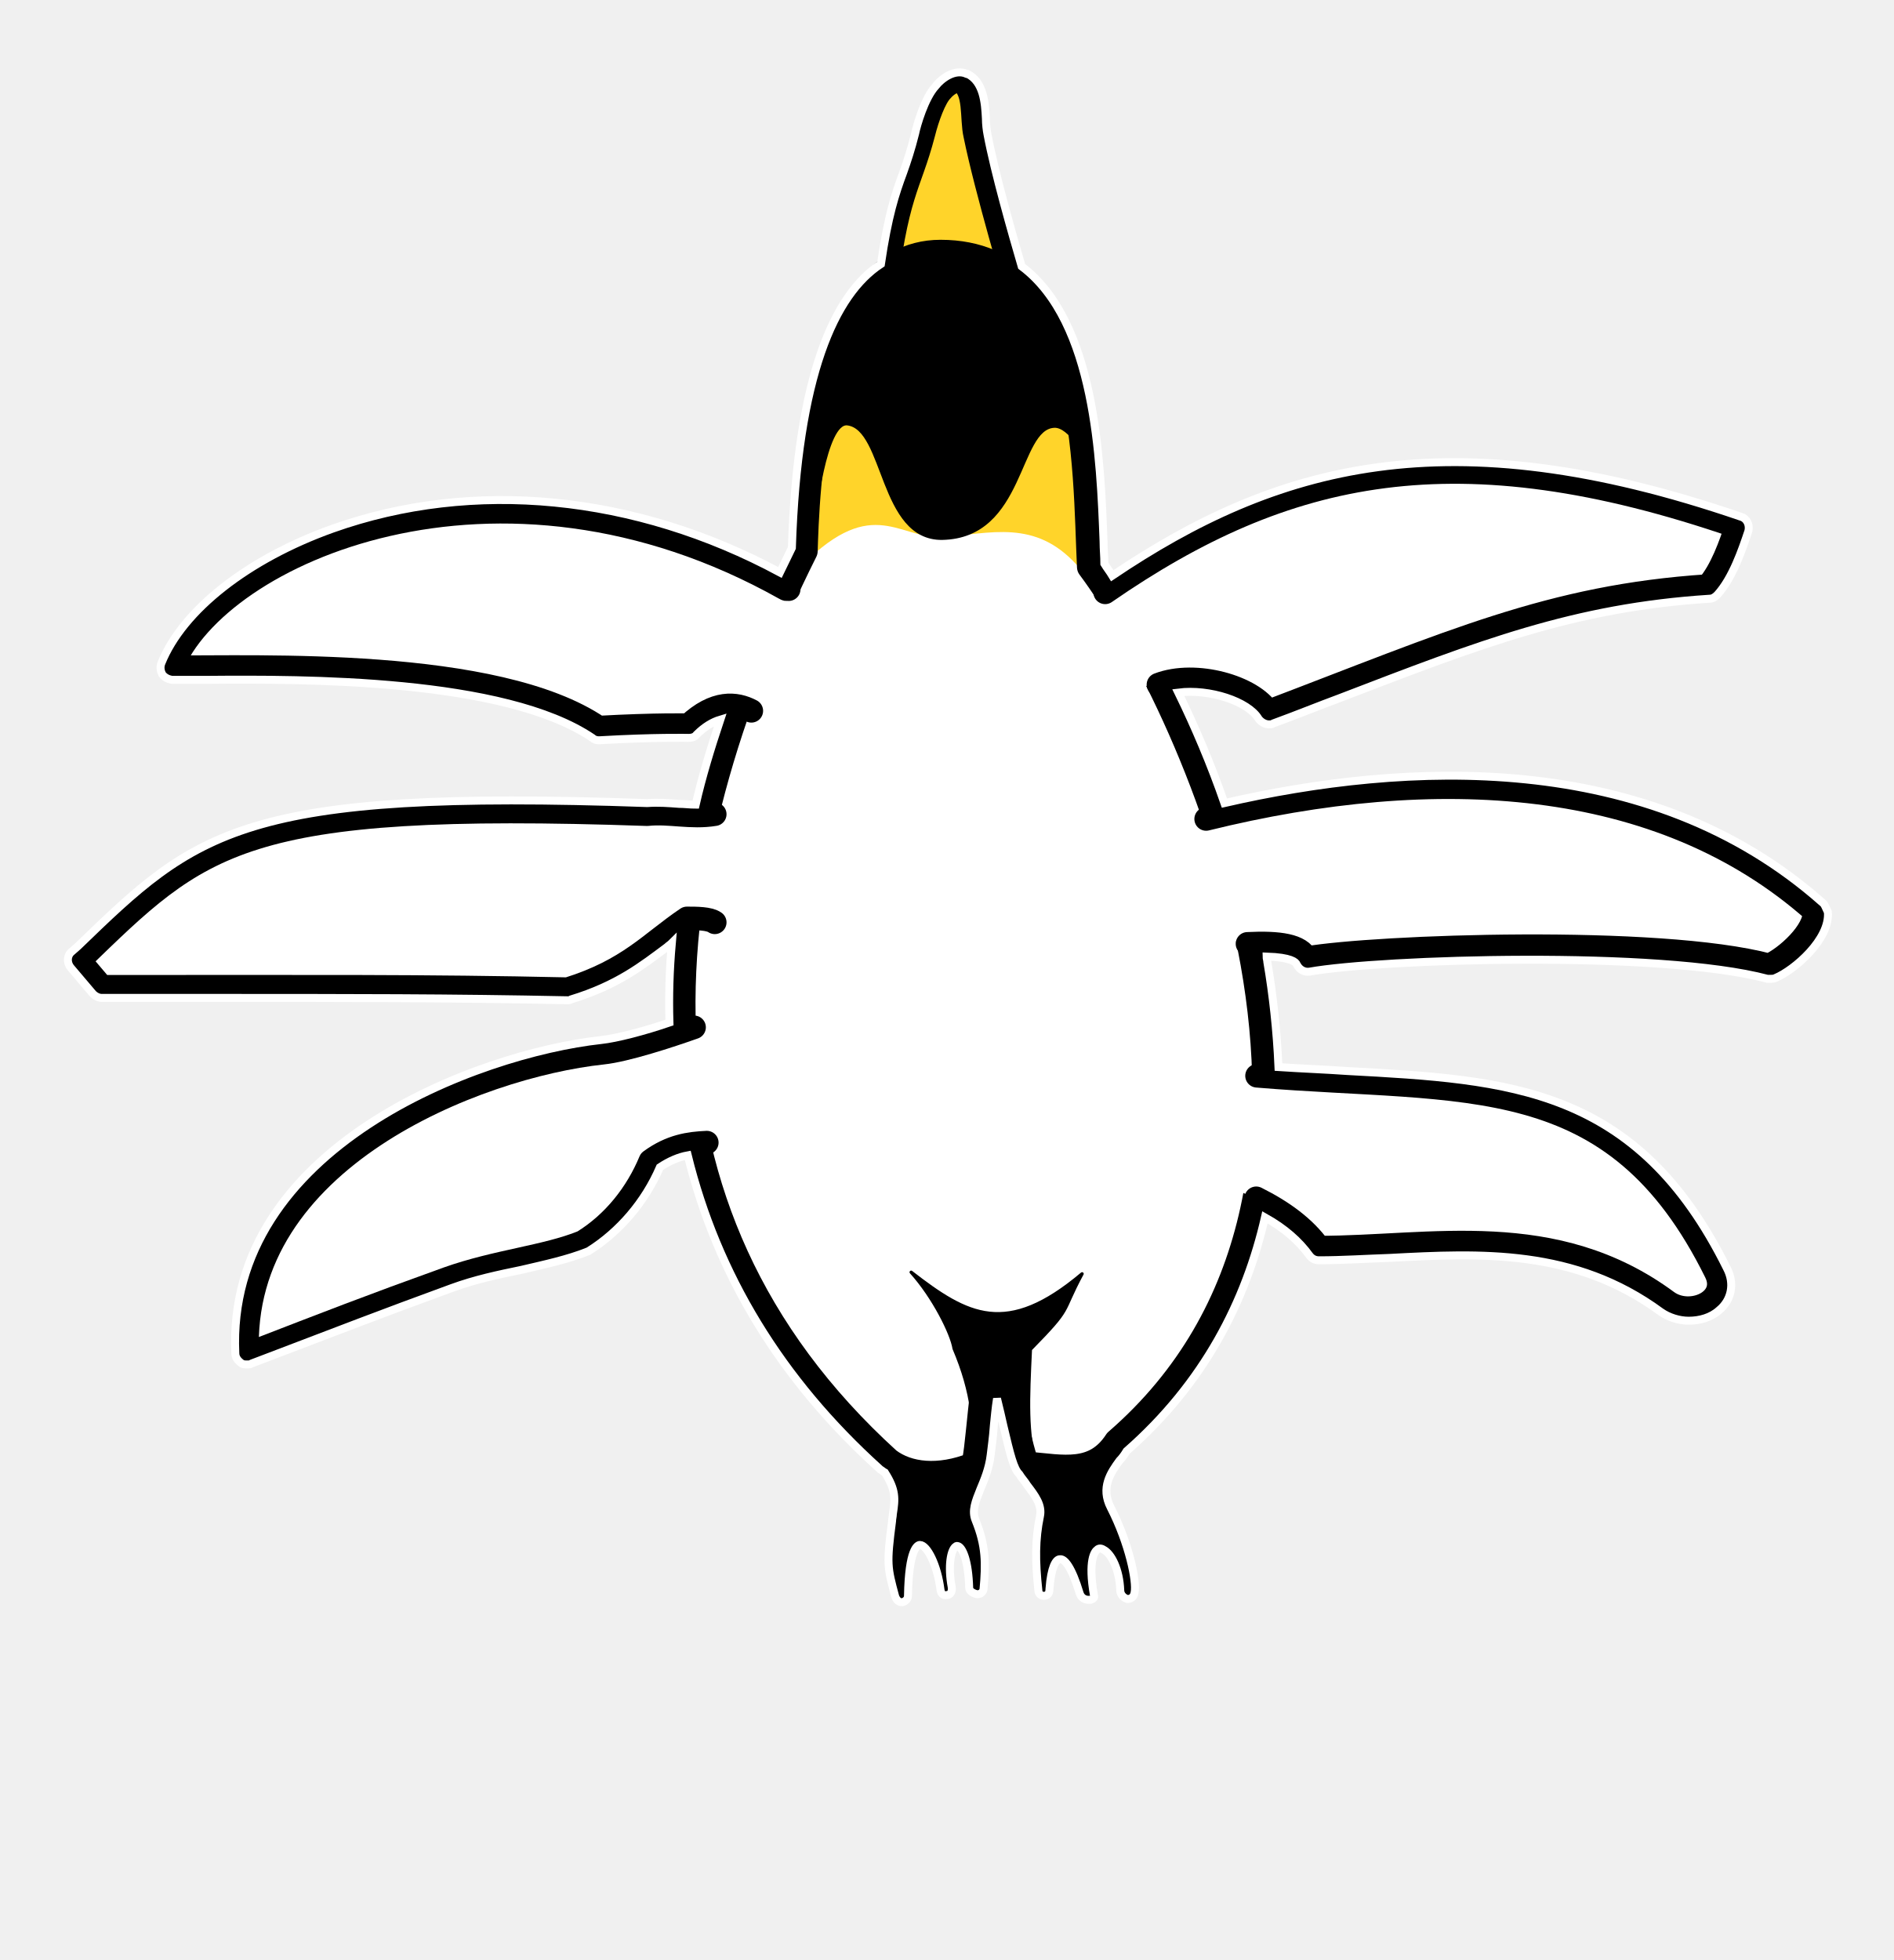
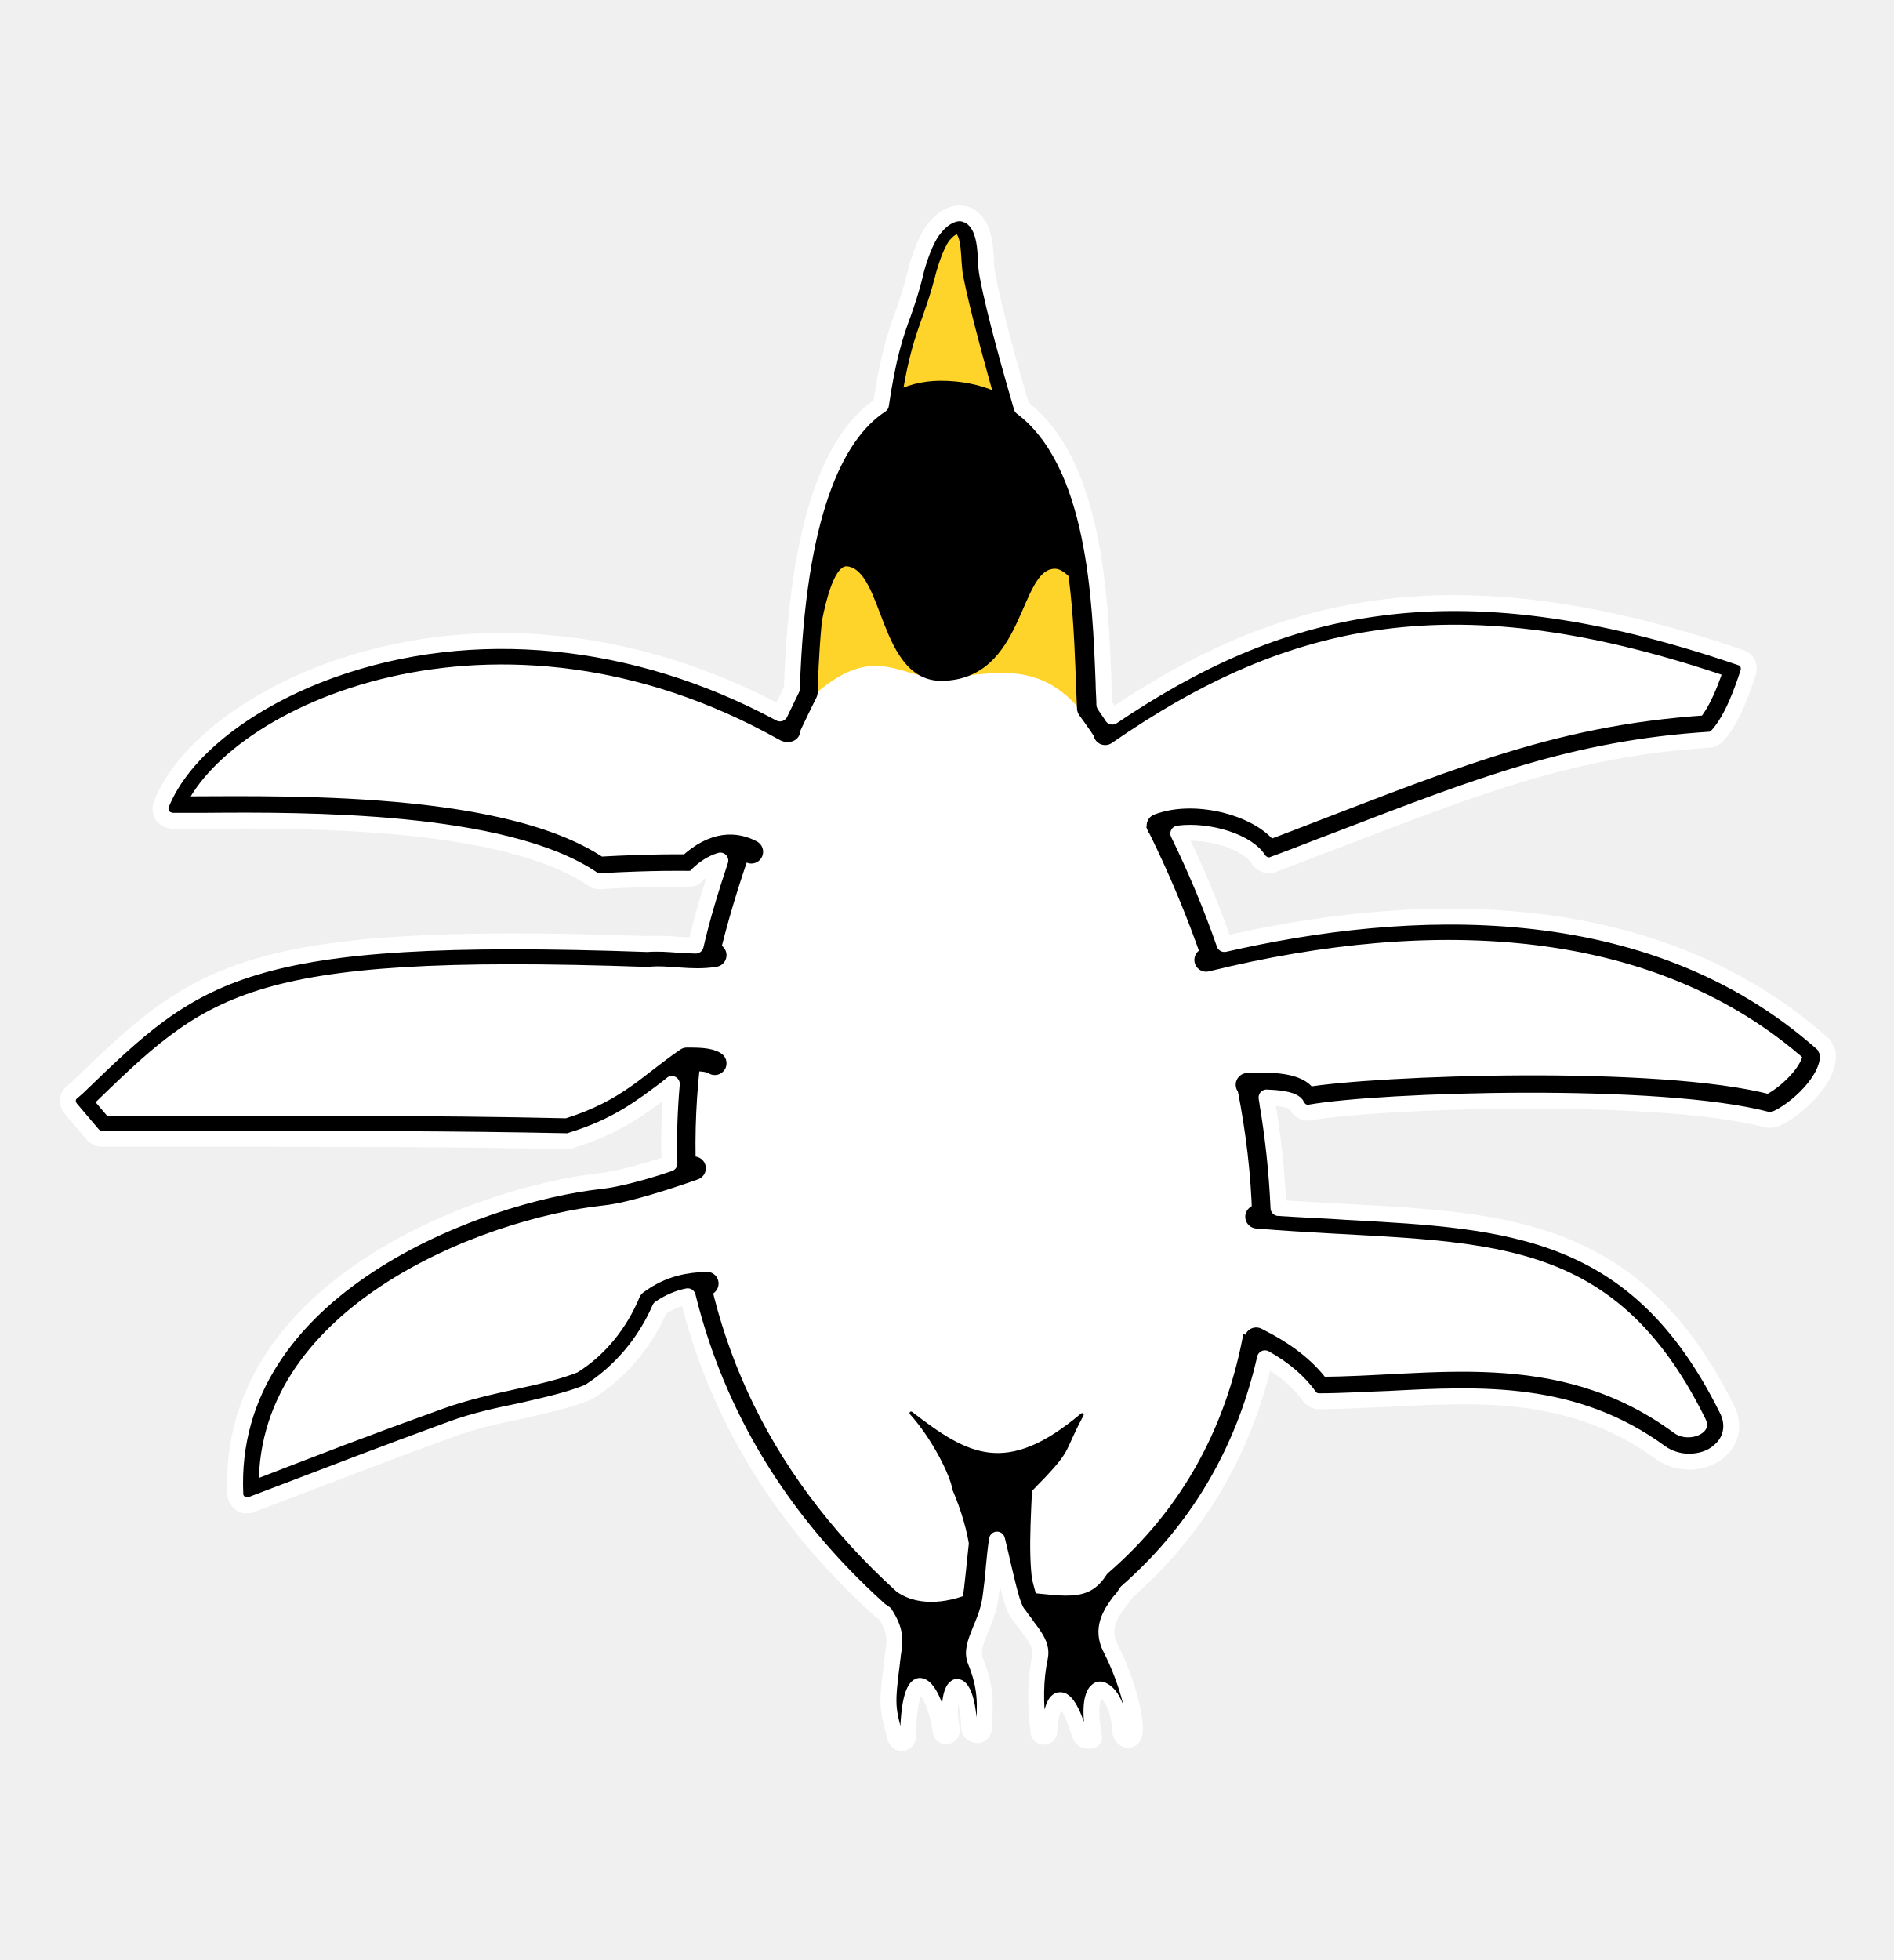
- <svg xmlns="http://www.w3.org/2000/svg" version="1.1" x="0px" y="0px" viewBox="0 0 238.2 246.5" style="enable-background:new 0 0 238.2 246.5;" xml:space="preserve">
-   <style type="text/css">
+ <svg xmlns="http://www.w3.org/2000/svg" version="1.1" x="0px" y="0px" viewBox="0 0 238.2 246.5" style="enable-background:new 0 0 238.2 246.5;" xml:space="preserve" id="svg1740">
+   <defs id="defs1744" />
+   <style type="text/css" id="style1708">
	.st0{display:none;}
	.st1{display:inline;stroke:#BFB2D8;}
	.st2{stroke:#000000;stroke-width:0.407;}
	.st3{fill:#FFFFFF;}
	.st4{fill:#FFD42A;stroke:#000000;stroke-width:2.852;}
	.st5{fill:#FFD42A;}
	.st6{stroke:#000000;stroke-width:0.407;}
	.st7{stroke:#000000;stroke-width:0.407;stroke-linejoin:round;}
	.st8{fill:none;stroke:#000000;stroke-width:3.286;stroke-linecap:round;stroke-linejoin:round;}
	.st9{fill:#FFFFFF;stroke:#000000;stroke-width:2.957;stroke-linecap:round;stroke-linejoin:round;}
	.st10{display:inline;}
	.st11{fill:none;stroke:#FFFFFF;}
</style>
  <g id="Ebene_4" class="st0">
-     <rect x="13.7" y="13.5" class="st1" width="193" height="193" />
-   </g>
-   <g id="svg4084">
-     <path id="path3227" class="st2" d="M141.6,181.3c1,1.1-4.3,3.9-2.1,8.2c2.3,4.5,3.3,9.3,3,10.6c-0.2,1.1-1.4,0.7-1.4-0.2   c-0.2-6-5.3-8.6-3.7,0.8c0.1,0.4-1.1,0.6-1.4-0.3c-1.9-6.2-3.9-5.4-4.2-0.5c0,1-1.1,0.9-1.1,0.2c-0.4-3.5-0.4-6.2,0.2-9.3   c0.6-3-3.9-5.1-3.4-8.1L141.6,181.3z" />
-     <path id="path3229" class="st2" d="M124.3,182.3c-0.2,4.4-3,6.7-2,9.1c1.3,3.3,1.3,5.5,1,8.6c-0.1,0.7-1.3,0.3-1.3-0.2   c-0.2-8.1-3.7-6.4-2.6,0c0.1,0.9-0.9,1-1,0.3c-0.7-5.6-4.3-10.2-4.5,0.7c0,0.6-0.9,1-1.2,0.1c-1-3.7-1.1-4.1-0.4-9.4   c0.4-2.8,1-4-1.8-7.5L124.3,182.3z" />
-     <path id="path3178" class="st3" d="M111.7,183.7c-37-30.9-29.9-74.3-10.5-114.4c0.2-6.1,0.9-37.5,17.1-37.5   c18.9,0,18.2,27.2,18.8,39.5c13.7,18.3,39.5,79.2,1,111.5c-2.8,4.3-4.4,1.8-8.9,1.4c-0.7,0-3-13.5-4.3-13.5   c-1.4,0-1.8,13.6-2.5,13.6C118.1,186,114.2,185.6,111.7,183.7L111.7,183.7z" />
-     <path id="path4005" class="st4" d="M127.8,36.6c0,0-3.8-12.7-5.2-19.6c-0.5-2.1,0.1-5.7-1.8-6.7c-0.7-0.3-1.8,0.5-2.3,1.1   c-0.9,0.9-1.8,3.4-2.3,5.4c-1.8,6.9-3.4,7.2-5,21.4C115.6,38.2,125.5,37.1,127.8,36.6L127.8,36.6z" />
-     <path id="path3875" class="st5" d="M101.8,70.2c8.6-8,11.7-1.9,17.6-2.7c6.4-0.7,11.8-2,17,4.7l0.1-18.5l-32.9-3L101.8,70.2z" />
-     <path id="path4024" class="st6" d="M102.4,65.4c0,0,1.3-12.5,4.2-12.1c4.8,0.6,4.1,14.5,11.9,14.4c10.3-0.2,9.4-13.9,14.1-14.1   c2-0.1,4.1,4,4.1,4C129.6,13,98.1,34.3,102.4,65.4L102.4,65.4z" />
-     <path id="path4032" class="st7" d="M122.1,184.5l2.7-15.4l5.5,15.3c-1.2-4.1-1-8.4-0.7-14.7c5.4-5.5,3.7-4.3,6.5-9.5   c-9.5,8-14.4,5.3-21.5-0.2c2.8,3.1,5.1,7.7,5.4,9.6C122.3,175,122.9,179.8,122.1,184.5L122.1,184.5z" />
-     <path id="path3178-8" class="st8" d="M111.7,183.7c-17.5-15.9-25-34.6-25.8-54c-0.8-20.1,5.6-41,15.3-60.4   c0.2-6.1,0.9-37.5,17.1-37.5c18.9,0,18.2,27.2,18.8,39.5c13.5,18.1,40.2,78.1,3.4,110c-2.8,4.3-6.8,3.3-11.3,2.9   c-0.7,0-3-13.5-4.3-13.5c-1.4,0-1.8,13.6-2.5,13.6C118.1,186,114.2,185.6,111.7,183.7L111.7,183.7z" />
-     <path id="path3180" class="st3" d="M137.4,75.1c22.7-15.7,45.9-21.1,81-8.9c-0.7,2.2-1.9,5.6-3.6,7.5c-19.8,1.3-32.4,7.1-55.3,15.8   c-1.9-3.1-8.8-5.6-15.4-3.2" />
-     <path id="path3182" class="st3" d="M149.3,103.7c30.4-8.3,58.5-7.1,78.9,10.9c0.2,2.5-3.6,5.9-5.7,6.8c-13.9-3.7-49.5-2.4-58.2-0.9   c-1-2.2-8.1-2.6-12.9-1.6" />
-     <path id="path3195" class="st3" d="M152.4,134.6c29,3.2,49.8-2.1,63.4,25.4c1.8,3.6-3.2,5.8-6.1,3.7c-14.2-10.5-29.7-6.8-43.8-6.8   c-2.9-4-8.6-6.9-15.2-9" />
-     <path id="path3203" class="st3" d="M101,75.4c-0.8-0.5-1.6-0.9-2.3-1.4c-36.2-20.3-71.4-4.4-77.1,9.9c10.6,0.1,40.8-1.2,53.7,7.6   c7.2-0.4,11.3-0.3,11.3-0.3c4.8-4.5,8.3-1.8,10-0.4" />
-     <path id="path3211" class="st3" d="M96.8,98.5c-5.9,6.1-10.6,3.5-15.4,3.9c-51.5-1.8-56.1,3.6-71.4,18.4l2.8,3.3   c26.3,0,40.8-0.1,58.6,0.3c7.7-2.4,10.4-5.8,15-8.9c4.3,0,8,0.5,8.9,3.5" />
-     <path id="path3219" class="st3" d="M89.7,128.4c0,0-9.6,3.6-13.9,4.1c-15.9,1.7-45.8,13.4-44.7,37.9c10.6-4.1,15.2-5.9,25.2-9.5   c6.2-2.2,12.3-2.7,17-4.6c3.9-2.4,6.8-6.1,8.5-10.2c3.3-2.3,5.9-2.2,8.6-2.5" />
-     <path id="path3180-0" class="st9" d="M139,74.5c22.7-15.7,44.3-20.4,79.4-8.3c-0.7,2.2-1.9,5.6-3.6,7.5   c-19.8,1.3-32.4,7.1-55.3,15.8c-1.9-3.1-9.1-5.2-13.8-3.4" />
-     <path id="path3182-1" class="st9" d="M151.7,103c28.8-7.1,57.1-5.6,76.5,11.6c0.2,2.5-3.6,5.9-5.7,6.8c-13.9-3.7-49.5-2.4-58.2-0.9   c-0.7-1.6-3.4-2-7.4-1.8" />
-     <path id="path3195-0" class="st9" d="M158.1,135.3c26.4,2.2,44.9-1.2,57.7,24.7c1.8,3.6-3.2,5.8-6.1,3.7   c-14.2-10.5-29.7-6.8-43.8-6.8c-1.8-2.5-4.5-4.5-7.9-6.2" />
-     <path id="path3203-3" class="st9" d="M99.2,74.1c-0.5-0.3,0,0.2-0.5-0.1c-36.2-20.3-71.4-4.4-77.1,9.9c10.6,0.1,40.8-1.2,53.7,7.6   c7.2-0.4,11.3-0.3,11.3-0.3c3.3-3.1,6-2.8,7.9-1.8" />
-     <path id="path3211-8" class="st9" d="M89.9,102.4c-3,0.5-5.7-0.3-8.5,0c-51.5-1.8-56.1,3.6-71.4,18.4l2.8,3.3   c26.3,0,40.8-0.1,58.6,0.3c7.7-2.4,10.4-5.8,15-8.9c1.2,0,2.8,0,3.5,0.5" />
-     <path id="path3219-8" class="st9" d="M87.3,129.2c-3.1,1.1-8.6,2.9-11.5,3.2c-15.9,1.7-45.8,13.4-44.7,37.9   c10.6-4.1,15.2-5.9,25.2-9.5c6.2-2.2,12.3-2.7,17-4.6c3.9-2.4,6.8-6.1,8.5-10.2c2.6-1.9,4.9-2.2,7.1-2.3" />
+     <rect x="13.7" y="13.5" class="st1" width="193" height="193" id="rect1710" />
  </g>
  <g id="svg4084_Kopie" class="st0">
-     <path class="st10" d="M229.2,113.5c-21.9-19.4-52.5-17.7-75.2-12.5c-1.7-4.9-3.7-9.6-5.8-13.9c3.9-0.5,8.8,1.1,10.1,3.3   c0.3,0.4,0.8,0.7,1.3,0.7c0.2,0,0.4,0,0.5-0.1c3-1.1,5.7-2.2,8.4-3.2c17.7-6.8,29.5-11.4,46.5-12.5c0.4,0,0.7-0.2,1-0.5   c1.9-2.1,3.1-5.6,3.9-8c0.2-0.8-0.2-1.6-0.9-1.8c-37-12.7-58.6-6.4-79.1,7.4c-0.3-0.5-0.7-1-1-1.5c0-0.9-0.1-1.8-0.1-2.8   c-0.4-10.3-1-27.6-10.3-34.6c-1.2-4.1-3.4-11.8-4.3-16.6c-0.1-0.5-0.2-1.3-0.2-2c-0.1-2-0.3-4.6-2.3-5.6l-0.1,0   c-1.5-0.7-3.2,0.6-3.9,1.5c-1.4,1.5-2.4,5-2.6,6c-0.5,2-1,3.5-1.5,4.9c-1,2.7-1.9,5.4-2.8,11.5C105,37,100.3,47.1,99.6,68.9   c-0.5,1-1,2.1-1.5,3.1c-18.2-9.8-38.6-11.8-56.3-5.5c-10.6,3.8-18.8,10.2-21.5,16.9c-0.2,0.5-0.1,1,0.1,1.4   c0.3,0.4,0.7,0.6,1.2,0.7c1.2,0,2.7,0,4.4,0c12.2-0.1,37.4-0.2,48.5,7.3c0.2,0.2,0.5,0.3,0.8,0.3c0,0,0.1,0,0.1,0   c7-0.4,11.1-0.3,11.2-0.3c0.4,0,0.8-0.1,1-0.4c1-1,2-1.6,3-1.9c-1.2,3.6-2.3,7.2-3.1,10.7c-0.7,0-1.4-0.1-2.1-0.1   c-1.3-0.1-2.6-0.2-4-0.1c-51.1-1.8-56.7,3.6-71.6,18L9,119.7c-0.6,0.5-0.6,1.4-0.1,2l2.8,3.3c0.3,0.3,0.7,0.5,1.1,0.5l13,0   c18.6,0,30.9,0,45.6,0.3c0,0,0,0,0,0c0.1,0,0.3,0,0.4-0.1c5.9-1.8,9-4.3,12.1-6.6c0.2-0.2,0.4-0.3,0.6-0.5c-0.3,3.4-0.4,6.7-0.3,10   c-3.2,1.1-6.7,2-8.6,2.2c-15.5,1.7-47.2,13.5-46,39.4c0,0.5,0.3,0.9,0.7,1.2c0.2,0.2,0.5,0.2,0.8,0.2c0.2,0,0.4,0,0.5-0.1l2.1-0.8   c9.2-3.5,13.8-5.3,23.1-8.7c3-1.1,5.9-1.7,8.8-2.3c3-0.7,5.8-1.3,8.3-2.3c0.1,0,0.2-0.1,0.2-0.1c3.8-2.4,7-6.1,8.9-10.5   c1.2-0.8,2.4-1.3,3.5-1.5c3.7,15,11.7,28.2,24.1,39.4c0,0,0.1,0.1,0.1,0.1c0.2,0.1,0.4,0.3,0.6,0.4c1.4,2.2,1.3,3.3,1,5.2   c0,0.3-0.1,0.6-0.1,0.9c-0.7,5.4-0.6,5.8,0.4,9.5c0.2,0.5,0.5,0.7,0.8,0.7c0,0,0.1,0,0.1,0c0.4-0.1,0.7-0.4,0.7-0.8   c0.1-5.9,1.2-6.4,1.5-6.4c0,0,0,0,0,0c0.9,0,2.2,2.5,2.6,5.7c0.1,0.5,0.4,0.7,0.8,0.6c0.4,0,0.7-0.4,0.6-1   c-0.5-2.7-0.1-4.7,0.5-5.1c0.1-0.1,0.2-0.1,0.4,0c0.5,0.3,1.2,1.8,1.3,5.2c0,0.4,0.5,0.7,1,0.8c0.4,0,0.7-0.2,0.8-0.6   c0.3-3.3,0.3-5.5-1-8.7c-0.5-1.2,0-2.4,0.6-3.9c0.5-1.2,1.1-2.6,1.3-4.3c0.1-0.9,0.3-2.2,0.4-3.7c0.1-0.9,0.2-2.2,0.4-3.4   c0.3,1.2,0.6,2.5,0.8,3.4c0.9,3.8,1.3,5.4,2,6.1c0.3,0.5,0.7,0.9,1,1.4c1,1.3,1.9,2.5,1.6,3.9c-0.6,2.9-0.6,5.6-0.2,9.3   c0,0.5,0.4,0.7,0.7,0.7c0.2,0,0.4-0.1,0.5-0.2c0.1-0.1,0.2-0.3,0.2-0.7c0.2-2.7,0.8-3.7,1.3-3.7c0.6-0.1,1.5,1,2.5,4.3   c0.2,0.6,0.7,0.8,1.1,0.8c0.1,0,0.2,0,0.3,0c0.3-0.1,0.5-0.3,0.4-0.5c-0.8-4.5,0.1-5.6,0.4-5.8c0.2-0.2,0.5-0.2,0.8,0   c1,0.5,2,2.5,2.1,5.1c0,0.6,0.5,1,0.9,1.1c0.4,0,0.8-0.2,0.9-0.8c0.3-1.4-0.7-6.2-3-10.7c-1.3-2.5,0-4.4,1.1-5.9   c0.3-0.3,0.6-0.7,0.9-1.2c9.8-8.6,15-18.9,17.4-29.4c2.5,1.4,4.3,3,5.6,4.8c0.3,0.4,0.7,0.6,1.2,0.6c2.9,0,5.9-0.2,8.9-0.3   c11.4-0.6,23.2-1.2,34.1,6.8c1,0.7,2.3,1.1,3.5,1.1c1.4,0,2.8-0.4,3.8-1.3c1.6-1.3,2-3.4,1-5.3c-11.3-22.8-27.3-23.7-47.7-24.8   c-2.8-0.2-5.7-0.3-8.7-0.5c-0.2-4.6-0.7-9.1-1.4-13.2c0-0.2-0.1-0.5-0.1-0.7c3.1,0.1,3.7,0.7,3.8,1c0.3,0.6,0.9,1,1.6,0.9   c9-1.6,44.1-2.7,57.6,0.9c0.1,0,0.3,0,0.4,0c0.2,0,0.4,0,0.6-0.1c2.4-1,6.9-4.9,6.6-8.3C229.6,114.1,229.5,113.7,229.2,113.5z" />
+     <path class="st10" d="M229.2,113.5c-21.9-19.4-52.5-17.7-75.2-12.5c-1.7-4.9-3.7-9.6-5.8-13.9c3.9-0.5,8.8,1.1,10.1,3.3   c0.3,0.4,0.8,0.7,1.3,0.7c0.2,0,0.4,0,0.5-0.1c3-1.1,5.7-2.2,8.4-3.2c17.7-6.8,29.5-11.4,46.5-12.5c0.4,0,0.7-0.2,1-0.5   c1.9-2.1,3.1-5.6,3.9-8c0.2-0.8-0.2-1.6-0.9-1.8c-37-12.7-58.6-6.4-79.1,7.4c-0.3-0.5-0.7-1-1-1.5c0-0.9-0.1-1.8-0.1-2.8   c-0.4-10.3-1-27.6-10.3-34.6c-1.2-4.1-3.4-11.8-4.3-16.6c-0.1-0.5-0.2-1.3-0.2-2c-0.1-2-0.3-4.6-2.3-5.6l-0.1,0   c-1.5-0.7-3.2,0.6-3.9,1.5c-1.4,1.5-2.4,5-2.6,6c-0.5,2-1,3.5-1.5,4.9c-1,2.7-1.9,5.4-2.8,11.5C105,37,100.3,47.1,99.6,68.9   c-0.5,1-1,2.1-1.5,3.1c-18.2-9.8-38.6-11.8-56.3-5.5c-10.6,3.8-18.8,10.2-21.5,16.9c-0.2,0.5-0.1,1,0.1,1.4   c0.3,0.4,0.7,0.6,1.2,0.7c1.2,0,2.7,0,4.4,0c12.2-0.1,37.4-0.2,48.5,7.3c0.2,0.2,0.5,0.3,0.8,0.3c0,0,0.1,0,0.1,0   c7-0.4,11.1-0.3,11.2-0.3c0.4,0,0.8-0.1,1-0.4c1-1,2-1.6,3-1.9c-1.2,3.6-2.3,7.2-3.1,10.7c-0.7,0-1.4-0.1-2.1-0.1   c-1.3-0.1-2.6-0.2-4-0.1c-51.1-1.8-56.7,3.6-71.6,18L9,119.7c-0.6,0.5-0.6,1.4-0.1,2l2.8,3.3c0.3,0.3,0.7,0.5,1.1,0.5l13,0   c18.6,0,30.9,0,45.6,0.3c0,0,0,0,0,0c0.1,0,0.3,0,0.4-0.1c5.9-1.8,9-4.3,12.1-6.6c0.2-0.2,0.4-0.3,0.6-0.5c-0.3,3.4-0.4,6.7-0.3,10   c-3.2,1.1-6.7,2-8.6,2.2c-15.5,1.7-47.2,13.5-46,39.4c0,0.5,0.3,0.9,0.7,1.2c0.2,0.2,0.5,0.2,0.8,0.2c0.2,0,0.4,0,0.5-0.1l2.1-0.8   c9.2-3.5,13.8-5.3,23.1-8.7c3-1.1,5.9-1.7,8.8-2.3c3-0.7,5.8-1.3,8.3-2.3c0.1,0,0.2-0.1,0.2-0.1c3.8-2.4,7-6.1,8.9-10.5   c1.2-0.8,2.4-1.3,3.5-1.5c3.7,15,11.7,28.2,24.1,39.4c0,0,0.1,0.1,0.1,0.1c0.2,0.1,0.4,0.3,0.6,0.4c1.4,2.2,1.3,3.3,1,5.2   c0,0.3-0.1,0.6-0.1,0.9c-0.7,5.4-0.6,5.8,0.4,9.5c0.2,0.5,0.5,0.7,0.8,0.7c0,0,0.1,0,0.1,0c0.4-0.1,0.7-0.4,0.7-0.8   c0.1-5.9,1.2-6.4,1.5-6.4c0,0,0,0,0,0c0.9,0,2.2,2.5,2.6,5.7c0.1,0.5,0.4,0.7,0.8,0.6c0.4,0,0.7-0.4,0.6-1   c-0.5-2.7-0.1-4.7,0.5-5.1c0.1-0.1,0.2-0.1,0.4,0c0.5,0.3,1.2,1.8,1.3,5.2c0,0.4,0.5,0.7,1,0.8c0.4,0,0.7-0.2,0.8-0.6   c0.3-3.3,0.3-5.5-1-8.7c-0.5-1.2,0-2.4,0.6-3.9c0.5-1.2,1.1-2.6,1.3-4.3c0.1-0.9,0.3-2.2,0.4-3.7c0.1-0.9,0.2-2.2,0.4-3.4   c0.3,1.2,0.6,2.5,0.8,3.4c0.9,3.8,1.3,5.4,2,6.1c0.3,0.5,0.7,0.9,1,1.4c1,1.3,1.9,2.5,1.6,3.9c-0.6,2.9-0.6,5.6-0.2,9.3   c0,0.5,0.4,0.7,0.7,0.7c0.2,0,0.4-0.1,0.5-0.2c0.1-0.1,0.2-0.3,0.2-0.7c0.2-2.7,0.8-3.7,1.3-3.7c0.6-0.1,1.5,1,2.5,4.3   c0.2,0.6,0.7,0.8,1.1,0.8c0.1,0,0.2,0,0.3,0c0.3-0.1,0.5-0.3,0.4-0.5c-0.8-4.5,0.1-5.6,0.4-5.8c0.2-0.2,0.5-0.2,0.8,0   c1,0.5,2,2.5,2.1,5.1c0,0.6,0.5,1,0.9,1.1c0.4,0,0.8-0.2,0.9-0.8c0.3-1.4-0.7-6.2-3-10.7c-1.3-2.5,0-4.4,1.1-5.9   c0.3-0.3,0.6-0.7,0.9-1.2c9.8-8.6,15-18.9,17.4-29.4c2.5,1.4,4.3,3,5.6,4.8c0.3,0.4,0.7,0.6,1.2,0.6c2.9,0,5.9-0.2,8.9-0.3   c11.4-0.6,23.2-1.2,34.1,6.8c1,0.7,2.3,1.1,3.5,1.1c1.4,0,2.8-0.4,3.8-1.3c1.6-1.3,2-3.4,1-5.3c-11.3-22.8-27.3-23.7-47.7-24.8   c-2.8-0.2-5.7-0.3-8.7-0.5c-0.2-4.6-0.7-9.1-1.4-13.2c0-0.2-0.1-0.5-0.1-0.7c3.1,0.1,3.7,0.7,3.8,1c0.3,0.6,0.9,1,1.6,0.9   c9-1.6,44.1-2.7,57.6,0.9c0.1,0,0.3,0,0.4,0c0.2,0,0.4,0,0.6-0.1c2.4-1,6.9-4.9,6.6-8.3C229.6,114.1,229.5,113.7,229.2,113.5z" id="path1734" />
  </g>
-   <g id="svg4084_Kopie_Kopie">
-     <path class="st11" d="M229.2,113.5c-21.9-19.4-52.5-17.7-75.2-12.5c-1.7-4.9-3.7-9.6-5.8-13.9c3.9-0.5,8.8,1.1,10.1,3.3   c0.3,0.4,0.8,0.7,1.3,0.7c0.2,0,0.4,0,0.5-0.1c3-1.1,5.7-2.2,8.4-3.2c17.7-6.8,29.5-11.4,46.5-12.5c0.4,0,0.7-0.2,1-0.5   c1.9-2.1,3.1-5.6,3.9-8c0.2-0.8-0.2-1.6-0.9-1.8c-37-12.7-58.6-6.4-79.1,7.4c-0.3-0.5-0.7-1-1-1.5c0-0.9-0.1-1.8-0.1-2.8   c-0.4-10.3-1-27.6-10.3-34.6c-1.2-4.1-3.4-11.8-4.3-16.6c-0.1-0.5-0.2-1.3-0.2-2c-0.1-2-0.3-4.6-2.3-5.6l-0.1,0   c-1.5-0.7-3.2,0.6-3.9,1.5c-1.4,1.5-2.4,5-2.6,6c-0.5,2-1,3.5-1.5,4.9c-1,2.7-1.9,5.4-2.8,11.5C105,37,100.3,47.1,99.6,68.9   c-0.5,1-1,2.1-1.5,3.1c-18.2-9.8-38.6-11.8-56.3-5.5c-10.6,3.8-18.8,10.2-21.5,16.9c-0.2,0.5-0.1,1,0.1,1.4   c0.3,0.4,0.7,0.6,1.2,0.7c1.2,0,2.7,0,4.4,0c12.2-0.1,37.4-0.2,48.5,7.3c0.2,0.2,0.5,0.3,0.8,0.3c0,0,0.1,0,0.1,0   c7-0.4,11.1-0.3,11.2-0.3c0.4,0,0.8-0.1,1-0.4c1-1,2-1.6,3-1.9c-1.2,3.6-2.3,7.2-3.1,10.7c-0.7,0-1.4-0.1-2.1-0.1   c-1.3-0.1-2.6-0.2-4-0.1c-51.1-1.8-56.7,3.6-71.6,18L9,119.7c-0.6,0.5-0.6,1.4-0.1,2l2.8,3.3c0.3,0.3,0.7,0.5,1.1,0.5l13,0   c18.6,0,30.9,0,45.6,0.3c0,0,0,0,0,0c0.1,0,0.3,0,0.4-0.1c5.9-1.8,9-4.3,12.1-6.6c0.2-0.2,0.4-0.3,0.6-0.5c-0.3,3.4-0.4,6.7-0.3,10   c-3.2,1.1-6.7,2-8.6,2.2c-15.5,1.7-47.2,13.5-46,39.4c0,0.5,0.3,0.9,0.7,1.2c0.2,0.2,0.5,0.2,0.8,0.2c0.2,0,0.4,0,0.5-0.1l2.1-0.8   c9.2-3.5,13.8-5.3,23.1-8.7c3-1.1,5.9-1.7,8.8-2.3c3-0.7,5.8-1.3,8.3-2.3c0.1,0,0.2-0.1,0.2-0.1c3.8-2.4,7-6.1,8.9-10.5   c1.2-0.8,2.4-1.3,3.5-1.5c3.7,15,11.7,28.2,24.1,39.4c0,0,0.1,0.1,0.1,0.1c0.2,0.1,0.4,0.3,0.6,0.4c1.4,2.2,1.3,3.3,1,5.2   c0,0.3-0.1,0.6-0.1,0.9c-0.7,5.4-0.6,5.8,0.4,9.5c0.2,0.5,0.5,0.7,0.8,0.7c0,0,0.1,0,0.1,0c0.4-0.1,0.7-0.4,0.7-0.8   c0.1-5.9,1.2-6.4,1.5-6.4c0,0,0,0,0,0c0.9,0,2.2,2.5,2.6,5.7c0.1,0.5,0.4,0.7,0.8,0.6c0.4,0,0.7-0.4,0.6-1   c-0.5-2.7-0.1-4.7,0.5-5.1c0.1-0.1,0.2-0.1,0.4,0c0.5,0.3,1.2,1.8,1.3,5.2c0,0.4,0.5,0.7,1,0.8c0.4,0,0.7-0.2,0.8-0.6   c0.3-3.3,0.3-5.5-1-8.7c-0.5-1.2,0-2.4,0.6-3.9c0.5-1.2,1.1-2.6,1.3-4.3c0.1-0.9,0.3-2.2,0.4-3.7c0.1-0.9,0.2-2.2,0.4-3.4   c0.3,1.2,0.6,2.5,0.8,3.4c0.9,3.8,1.3,5.4,2,6.1c0.3,0.5,0.7,0.9,1,1.4c1,1.3,1.9,2.5,1.6,3.9c-0.6,2.9-0.6,5.6-0.2,9.3   c0,0.5,0.4,0.7,0.7,0.7c0.2,0,0.4-0.1,0.5-0.2c0.1-0.1,0.2-0.3,0.2-0.7c0.2-2.7,0.8-3.7,1.3-3.7c0.6-0.1,1.5,1,2.5,4.3   c0.2,0.6,0.7,0.8,1.1,0.8c0.1,0,0.2,0,0.3,0c0.3-0.1,0.5-0.3,0.4-0.5c-0.8-4.5,0.1-5.6,0.4-5.8c0.2-0.2,0.5-0.2,0.8,0   c1,0.5,2,2.5,2.1,5.1c0,0.6,0.5,1,0.9,1.1c0.4,0,0.8-0.2,0.9-0.8c0.3-1.4-0.7-6.2-3-10.7c-1.3-2.5,0-4.4,1.1-5.9   c0.3-0.3,0.6-0.7,0.9-1.2c9.8-8.6,15-18.9,17.4-29.4c2.5,1.4,4.3,3,5.6,4.8c0.3,0.4,0.7,0.6,1.2,0.6c2.9,0,5.9-0.2,8.9-0.3   c11.4-0.6,23.2-1.2,34.1,6.8c1,0.7,2.3,1.1,3.5,1.1c1.4,0,2.8-0.4,3.8-1.3c1.6-1.3,2-3.4,1-5.3c-11.3-22.8-27.3-23.7-47.7-24.8   c-2.8-0.2-5.7-0.3-8.7-0.5c-0.2-4.6-0.7-9.1-1.4-13.2c0-0.2-0.1-0.5-0.1-0.7c3.1,0.1,3.7,0.7,3.8,1c0.3,0.6,0.9,1,1.6,0.9   c9-1.6,44.1-2.7,57.6,0.9c0.1,0,0.3,0,0.4,0c0.2,0,0.4,0,0.6-0.1c2.4-1,6.9-4.9,6.6-8.3C229.6,114.1,229.5,113.7,229.2,113.5z" />
+   <g id="layer2" style="display:none">
+     <rect style="fill:#000000;fill-opacity:1;stroke:#ffffff;stroke-width:2.835;stroke-linecap:round;stroke-linejoin:round;stroke-miterlimit:4;stroke-dasharray:none;stroke-opacity:1;paint-order:markers fill stroke" id="rect2318" width="308.352" height="268.838" x="-26.219" y="-3.136" />
+   </g>
+   <g id="layer1" style="display:inline">
+     <g id="svg4084" transform="translate(0,17.72561)">
+       <path id="path3227" class="st2" d="m 141.6,181.3 c 1,1.1 -4.3,3.9 -2.1,8.2 2.3,4.5 3.3,9.3 3,10.6 -0.2,1.1 -1.4,0.7 -1.4,-0.2 -0.2,-6 -5.3,-8.6 -3.7,0.8 0.1,0.4 -1.1,0.6 -1.4,-0.3 -1.9,-6.2 -3.9,-5.4 -4.2,-0.5 0,1 -1.1,0.9 -1.1,0.2 -0.4,-3.5 -0.4,-6.2 0.2,-9.3 0.6,-3 -3.9,-5.1 -3.4,-8.1 z" style="stroke:#000000;stroke-width:0.407" />
+       <path id="path3229" class="st2" d="m 124.3,182.3 c -0.2,4.4 -3,6.7 -2,9.1 1.3,3.3 1.3,5.5 1,8.6 -0.1,0.7 -1.3,0.3 -1.3,-0.2 -0.2,-8.1 -3.7,-6.4 -2.6,0 0.1,0.9 -0.9,1 -1,0.3 -0.7,-5.6 -4.3,-10.2 -4.5,0.7 0,0.6 -0.9,1 -1.2,0.1 -1,-3.7 -1.1,-4.1 -0.4,-9.4 0.4,-2.8 1,-4 -1.8,-7.5 z" style="stroke:#000000;stroke-width:0.407" />
+       <path id="path3178" class="st3" d="m 111.7,183.7 c -37,-30.9 -29.9,-74.3 -10.5,-114.4 0.2,-6.1 0.9,-37.5 17.1,-37.5 18.9,0 18.2,27.2 18.8,39.5 13.7,18.3 39.5,79.2 1,111.5 -2.8,4.3 -4.4,1.8 -8.9,1.4 -0.7,0 -3,-13.5 -4.3,-13.5 -1.4,0 -1.8,13.6 -2.5,13.6 -4.3,1.7 -8.2,1.3 -10.7,-0.6 z" style="fill:#ffffff" />
+       <path id="path4005" class="st4" d="m 127.8,36.6 c 0,0 -3.8,-12.7 -5.2,-19.6 -0.5,-2.1 0.1,-5.7 -1.8,-6.7 -0.7,-0.3 -1.8,0.5 -2.3,1.1 -0.9,0.9 -1.8,3.4 -2.3,5.4 -1.8,6.9 -3.4,7.2 -5,21.4 4.4,0 14.3,-1.1 16.6,-1.6 z" style="fill:#ffd42a;stroke:#000000;stroke-width:2.852" />
+       <path id="path3875" class="st5" d="m 101.8,70.2 c 8.6,-8 11.7,-1.9 17.6,-2.7 6.4,-0.7 11.8,-2 17,4.7 l 0.1,-18.5 -32.9,-3 z" style="fill:#ffd42a" />
+       <path id="path4024" class="st6" d="m 102.4,65.4 c 0,0 1.3,-12.5 4.2,-12.1 4.8,0.6 4.1,14.5 11.9,14.4 10.3,-0.2 9.4,-13.9 14.1,-14.1 2,-0.1 4.1,4 4.1,4 C 129.6,13 98.1,34.3 102.4,65.4 Z" style="stroke:#000000;stroke-width:0.407" />
+       <path id="path4032" class="st7" d="m 122.1,184.5 2.7,-15.4 5.5,15.3 c -1.2,-4.1 -1,-8.4 -0.7,-14.7 5.4,-5.5 3.7,-4.3 6.5,-9.5 -9.5,8 -14.4,5.3 -21.5,-0.2 2.8,3.1 5.1,7.7 5.4,9.6 2.3,5.4 2.9,10.2 2.1,14.9 z" style="stroke:#000000;stroke-width:0.407;stroke-linejoin:round" />
+       <path id="path3178-8" class="st8" d="m 111.7,183.7 c -17.5,-15.9 -25,-34.6 -25.8,-54 -0.8,-20.1 5.6,-41 15.3,-60.4 0.2,-6.1 0.9,-37.5 17.1,-37.5 18.9,0 18.2,27.2 18.8,39.5 13.5,18.1 40.2,78.1 3.4,110 -2.8,4.3 -6.8,3.3 -11.3,2.9 -0.7,0 -3,-13.5 -4.3,-13.5 -1.4,0 -1.8,13.6 -2.5,13.6 -4.3,1.7 -8.2,1.3 -10.7,-0.6 z" style="fill:none;stroke:#000000;stroke-width:3.286;stroke-linecap:round;stroke-linejoin:round" />
+       <path id="path3180" class="st3" d="m 137.4,75.1 c 22.7,-15.7 45.9,-21.1 81,-8.9 -0.7,2.2 -1.9,5.6 -3.6,7.5 -19.8,1.3 -32.4,7.1 -55.3,15.8 -1.9,-3.1 -8.8,-5.6 -15.4,-3.2" style="fill:#ffffff" />
+       <path id="path3182" class="st3" d="m 149.3,103.7 c 30.4,-8.3 58.5,-7.1 78.9,10.9 0.2,2.5 -3.6,5.9 -5.7,6.8 -13.9,-3.7 -49.5,-2.4 -58.2,-0.9 -1,-2.2 -8.1,-2.6 -12.9,-1.6" style="fill:#ffffff" />
+       <path id="path3195" class="st3" d="m 152.4,134.6 c 29,3.2 49.8,-2.1 63.4,25.4 1.8,3.6 -3.2,5.8 -6.1,3.7 -14.2,-10.5 -29.7,-6.8 -43.8,-6.8 -2.9,-4 -8.6,-6.9 -15.2,-9" style="fill:#ffffff" />
+       <path id="path3203" class="st3" d="M 101,75.4 C 100.2,74.9 99.4,74.5 98.7,74 62.5,53.7 27.3,69.6 21.6,83.9 c 10.6,0.1 40.8,-1.2 53.7,7.6 7.2,-0.4 11.3,-0.3 11.3,-0.3 4.8,-4.5 8.3,-1.8 10,-0.4" style="fill:#ffffff" />
+       <path id="path3211" class="st3" d="M 96.8,98.5 C 90.9,104.6 86.2,102 81.4,102.4 29.9,100.6 25.3,106 10,120.8 l 2.8,3.3 c 26.3,0 40.8,-0.1 58.6,0.3 7.7,-2.4 10.4,-5.8 15,-8.9 4.3,0 8,0.5 8.9,3.5" style="fill:#ffffff" />
+       <path id="path3219" class="st3" d="m 89.7,128.4 c 0,0 -9.6,3.6 -13.9,4.1 -15.9,1.7 -45.8,13.4 -44.7,37.9 10.6,-4.1 15.2,-5.9 25.2,-9.5 6.2,-2.2 12.3,-2.7 17,-4.6 3.9,-2.4 6.8,-6.1 8.5,-10.2 3.3,-2.3 5.9,-2.2 8.6,-2.5" style="fill:#ffffff" />
+       <path id="path3180-0" class="st9" d="m 139,74.5 c 22.7,-15.7 44.3,-20.4 79.4,-8.3 -0.7,2.2 -1.9,5.6 -3.6,7.5 -19.8,1.3 -32.4,7.1 -55.3,15.8 -1.9,-3.1 -9.1,-5.2 -13.8,-3.4" style="fill:#ffffff;stroke:#000000;stroke-width:2.957;stroke-linecap:round;stroke-linejoin:round" />
+       <path id="path3182-1" class="st9" d="m 151.7,103 c 28.8,-7.1 57.1,-5.6 76.5,11.6 0.2,2.5 -3.6,5.9 -5.7,6.8 -13.9,-3.7 -49.5,-2.4 -58.2,-0.9 -0.7,-1.6 -3.4,-2 -7.4,-1.8" style="fill:#ffffff;stroke:#000000;stroke-width:2.957;stroke-linecap:round;stroke-linejoin:round" />
+       <path id="path3195-0" class="st9" d="m 158.1,135.3 c 26.4,2.2 44.9,-1.2 57.7,24.7 1.8,3.6 -3.2,5.8 -6.1,3.7 -14.2,-10.5 -29.7,-6.8 -43.8,-6.8 -1.8,-2.5 -4.5,-4.5 -7.9,-6.2" style="fill:#ffffff;stroke:#000000;stroke-width:2.957;stroke-linecap:round;stroke-linejoin:round" />
+       <path id="path3203-3" class="st9" d="m 99.2,74.1 c -0.5,-0.3 0,0.2 -0.5,-0.1 -36.2,-20.3 -71.4,-4.4 -77.1,9.9 10.6,0.1 40.8,-1.2 53.7,7.6 7.2,-0.4 11.3,-0.3 11.3,-0.3 3.3,-3.1 6,-2.8 7.9,-1.8" style="fill:#ffffff;stroke:#000000;stroke-width:2.957;stroke-linecap:round;stroke-linejoin:round" />
+       <path id="path3211-8" class="st9" d="m 89.9,102.4 c -3,0.5 -5.7,-0.3 -8.5,0 C 29.9,100.6 25.3,106 10,120.8 l 2.8,3.3 c 26.3,0 40.8,-0.1 58.6,0.3 7.7,-2.4 10.4,-5.8 15,-8.9 1.2,0 2.8,0 3.5,0.5" style="fill:#ffffff;stroke:#000000;stroke-width:2.957;stroke-linecap:round;stroke-linejoin:round" />
+       <path id="path3219-8" class="st9" d="m 87.3,129.2 c -3.1,1.1 -8.6,2.9 -11.5,3.2 -15.9,1.7 -45.8,13.4 -44.7,37.9 10.6,-4.1 15.2,-5.9 25.2,-9.5 6.2,-2.2 12.3,-2.7 17,-4.6 3.9,-2.4 6.8,-6.1 8.5,-10.2 2.6,-1.9 4.9,-2.2 7.1,-2.3" style="fill:#ffffff;stroke:#000000;stroke-width:2.957;stroke-linecap:round;stroke-linejoin:round" />
+     </g>
+     <g id="svg4084_Kopie_Kopie" transform="translate(0,17.72561)">
+       <path class="st11" d="M 229.2,113.5 C 207.3,94.1 176.7,95.8 154,101 c -1.7,-4.9 -3.7,-9.6 -5.8,-13.9 3.9,-0.5 8.8,1.1 10.1,3.3 0.3,0.4 0.8,0.7 1.3,0.7 0.2,0 0.4,0 0.5,-0.1 3,-1.1 5.7,-2.2 8.4,-3.2 C 186.2,81 198,76.4 215,75.3 c 0.4,0 0.7,-0.2 1,-0.5 1.9,-2.1 3.1,-5.6 3.9,-8 0.2,-0.8 -0.2,-1.6 -0.9,-1.8 -37,-12.7 -58.6,-6.4 -79.1,7.4 -0.3,-0.5 -0.7,-1 -1,-1.5 0,-0.9 -0.1,-1.8 -0.1,-2.8 -0.4,-10.3 -1,-27.6 -10.3,-34.6 -1.2,-4.1 -3.4,-11.8 -4.3,-16.6 -0.1,-0.5 -0.2,-1.3 -0.2,-2 -0.1,-2 -0.3,-4.6 -2.3,-5.6 h -0.1 c -1.5,-0.7 -3.2,0.6 -3.9,1.5 -1.4,1.5 -2.4,5 -2.6,6 -0.5,2 -1,3.5 -1.5,4.9 -1,2.7 -1.9,5.4 -2.8,11.5 C 105,37 100.3,47.1 99.6,68.9 99.1,69.9 98.6,71 98.1,72 79.9,62.2 59.5,60.2 41.8,66.5 31.2,70.3 23,76.7 20.3,83.4 c -0.2,0.5 -0.1,1 0.1,1.4 0.3,0.4 0.7,0.6 1.2,0.7 1.2,0 2.7,0 4.4,0 12.2,-0.1 37.4,-0.2 48.5,7.3 0.2,0.2 0.5,0.3 0.8,0.3 0,0 0.1,0 0.1,0 7,-0.4 11.1,-0.3 11.2,-0.3 0.4,0 0.8,-0.1 1,-0.4 1,-1 2,-1.6 3,-1.9 -1.2,3.6 -2.3,7.2 -3.1,10.7 -0.7,0 -1.4,-0.1 -2.1,-0.1 -1.3,-0.1 -2.6,-0.2 -4,-0.1 -51.1,-1.8 -56.7,3.6 -71.6,18 L 9,119.7 c -0.6,0.5 -0.6,1.4 -0.1,2 l 2.8,3.3 c 0.3,0.3 0.7,0.5 1.1,0.5 h 13 c 18.6,0 30.9,0 45.6,0.3 0,0 0,0 0,0 0.1,0 0.3,0 0.4,-0.1 5.9,-1.8 9,-4.3 12.1,-6.6 0.2,-0.2 0.4,-0.3 0.6,-0.5 -0.3,3.4 -0.4,6.7 -0.3,10 -3.2,1.1 -6.7,2 -8.6,2.2 -15.5,1.7 -47.2,13.5 -46,39.4 0,0.5 0.3,0.9 0.7,1.2 0.2,0.2 0.5,0.2 0.8,0.2 0.2,0 0.4,0 0.5,-0.1 l 2.1,-0.8 c 9.2,-3.5 13.8,-5.3 23.1,-8.7 3,-1.1 5.9,-1.7 8.8,-2.3 3,-0.7 5.8,-1.3 8.3,-2.3 0.1,0 0.2,-0.1 0.2,-0.1 3.8,-2.4 7,-6.1 8.9,-10.5 1.2,-0.8 2.4,-1.3 3.5,-1.5 3.7,15 11.7,28.2 24.1,39.4 0,0 0.1,0.1 0.1,0.1 0.2,0.1 0.4,0.3 0.6,0.4 1.4,2.2 1.3,3.3 1,5.2 0,0.3 -0.1,0.6 -0.1,0.9 -0.7,5.4 -0.6,5.8 0.4,9.5 0.2,0.5 0.5,0.7 0.8,0.7 0,0 0.1,0 0.1,0 0.4,-0.1 0.7,-0.4 0.7,-0.8 0.1,-5.9 1.2,-6.4 1.5,-6.4 0,0 0,0 0,0 0.9,0 2.2,2.5 2.6,5.7 0.1,0.5 0.4,0.7 0.8,0.6 0.4,0 0.7,-0.4 0.6,-1 -0.5,-2.7 -0.1,-4.7 0.5,-5.1 0.1,-0.1 0.2,-0.1 0.4,0 0.5,0.3 1.2,1.8 1.3,5.2 0,0.4 0.5,0.7 1,0.8 0.4,0 0.7,-0.2 0.8,-0.6 0.3,-3.3 0.3,-5.5 -1,-8.7 -0.5,-1.2 0,-2.4 0.6,-3.9 0.5,-1.2 1.1,-2.6 1.3,-4.3 0.1,-0.9 0.3,-2.2 0.4,-3.7 0.1,-0.9 0.2,-2.2 0.4,-3.4 0.3,1.2 0.6,2.5 0.8,3.4 0.9,3.8 1.3,5.4 2,6.1 0.3,0.5 0.7,0.9 1,1.4 1,1.3 1.9,2.5 1.6,3.9 -0.6,2.9 -0.6,5.6 -0.2,9.3 0,0.5 0.4,0.7 0.7,0.7 0.2,0 0.4,-0.1 0.5,-0.2 0.1,-0.1 0.2,-0.3 0.2,-0.7 0.2,-2.7 0.8,-3.7 1.3,-3.7 0.6,-0.1 1.5,1 2.5,4.3 0.2,0.6 0.7,0.8 1.1,0.8 0.1,0 0.2,0 0.3,0 0.3,-0.1 0.5,-0.3 0.4,-0.5 -0.8,-4.5 0.1,-5.6 0.4,-5.8 0.2,-0.2 0.5,-0.2 0.8,0 1,0.5 2,2.5 2.1,5.1 0,0.6 0.5,1 0.9,1.1 0.4,0 0.8,-0.2 0.9,-0.8 0.3,-1.4 -0.7,-6.2 -3,-10.7 -1.3,-2.5 0,-4.4 1.1,-5.9 0.3,-0.3 0.6,-0.7 0.9,-1.2 9.8,-8.6 15,-18.9 17.4,-29.4 2.5,1.4 4.3,3 5.6,4.8 0.3,0.4 0.7,0.6 1.2,0.6 2.9,0 5.9,-0.2 8.9,-0.3 11.4,-0.6 23.2,-1.2 34.1,6.8 1,0.7 2.3,1.1 3.5,1.1 1.4,0 2.8,-0.4 3.8,-1.3 1.6,-1.3 2,-3.4 1,-5.3 -11.3,-22.8 -27.3,-23.7 -47.7,-24.8 -2.8,-0.2 -5.7,-0.3 -8.7,-0.5 -0.2,-4.6 -0.7,-9.1 -1.4,-13.2 0,-0.2 -0.1,-0.5 -0.1,-0.7 3.1,0.1 3.7,0.7 3.8,1 0.3,0.6 0.9,1 1.6,0.9 9,-1.6 44.1,-2.7 57.6,0.9 0.1,0 0.3,0 0.4,0 0.2,0 0.4,0 0.6,-0.1 2.4,-1 6.9,-4.9 6.6,-8.3 -0.3,-0.6 -0.4,-1 -0.7,-1.2 z" id="path1737" style="fill:none;stroke:#ffffff;stroke-width:2;stroke-miterlimit:4;stroke-dasharray:none;stroke-linejoin:round;stroke-linecap:round;paint-order:fill markers stroke" />
+     </g>
  </g>
</svg>
